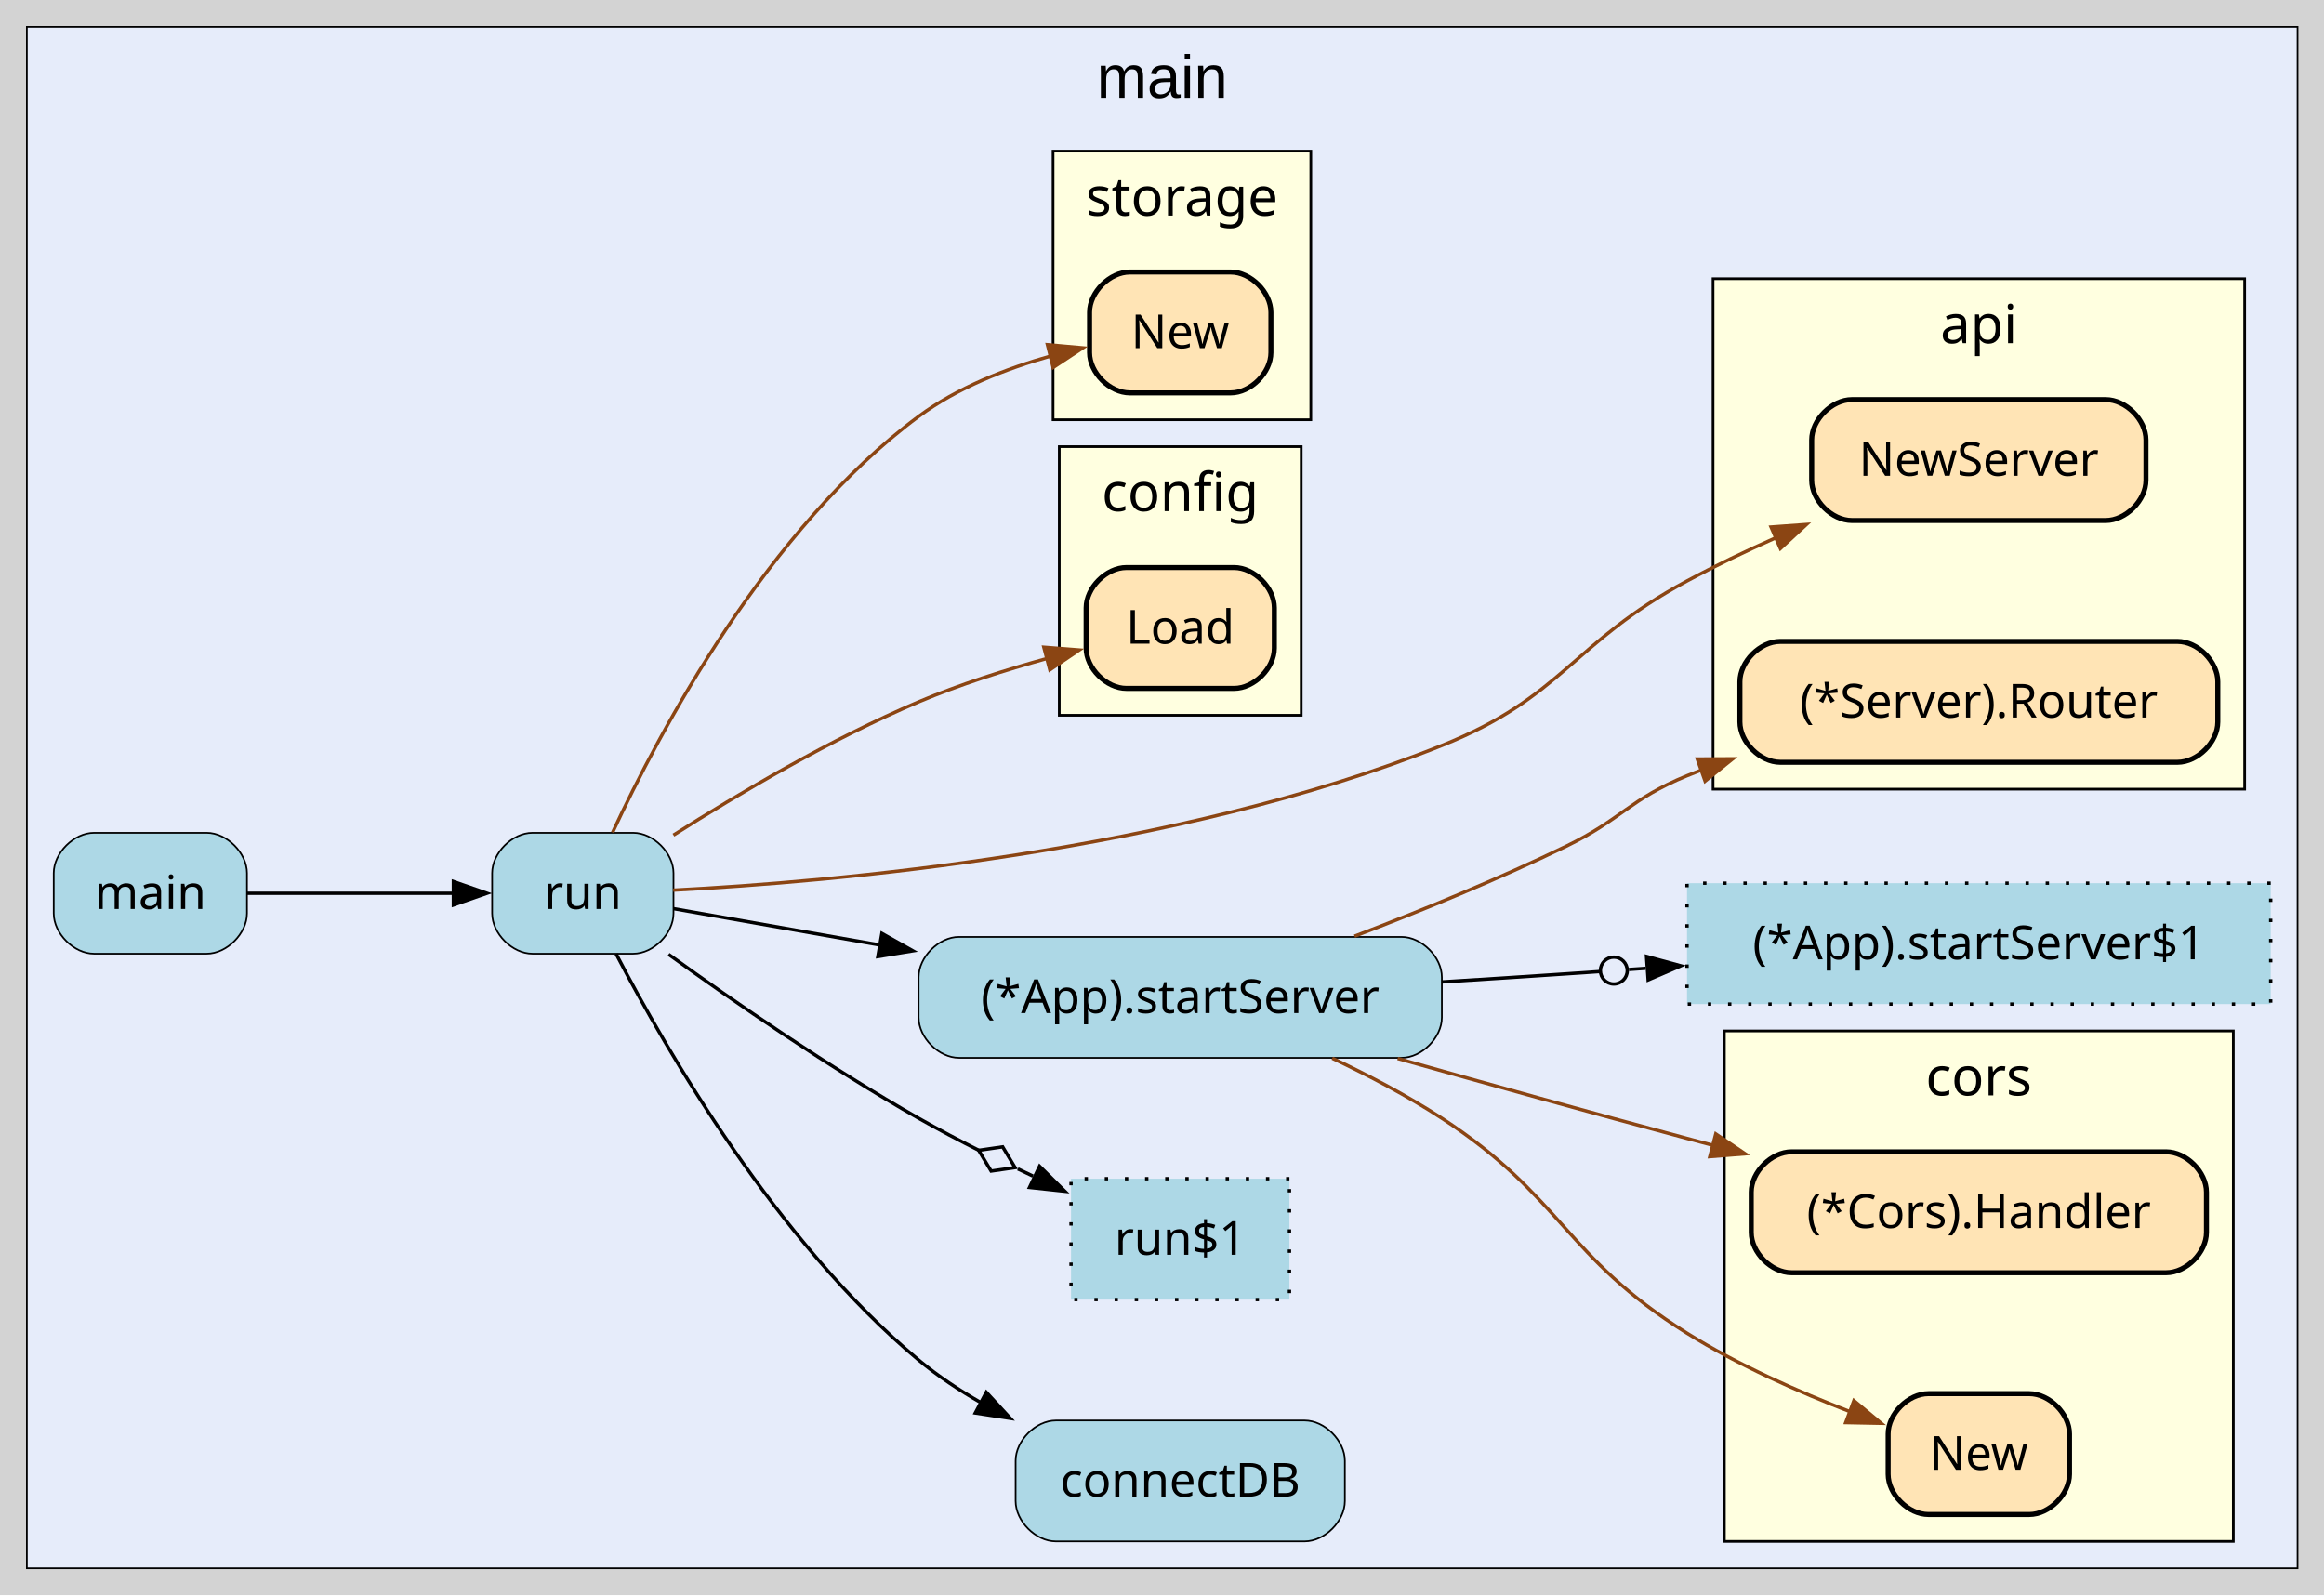
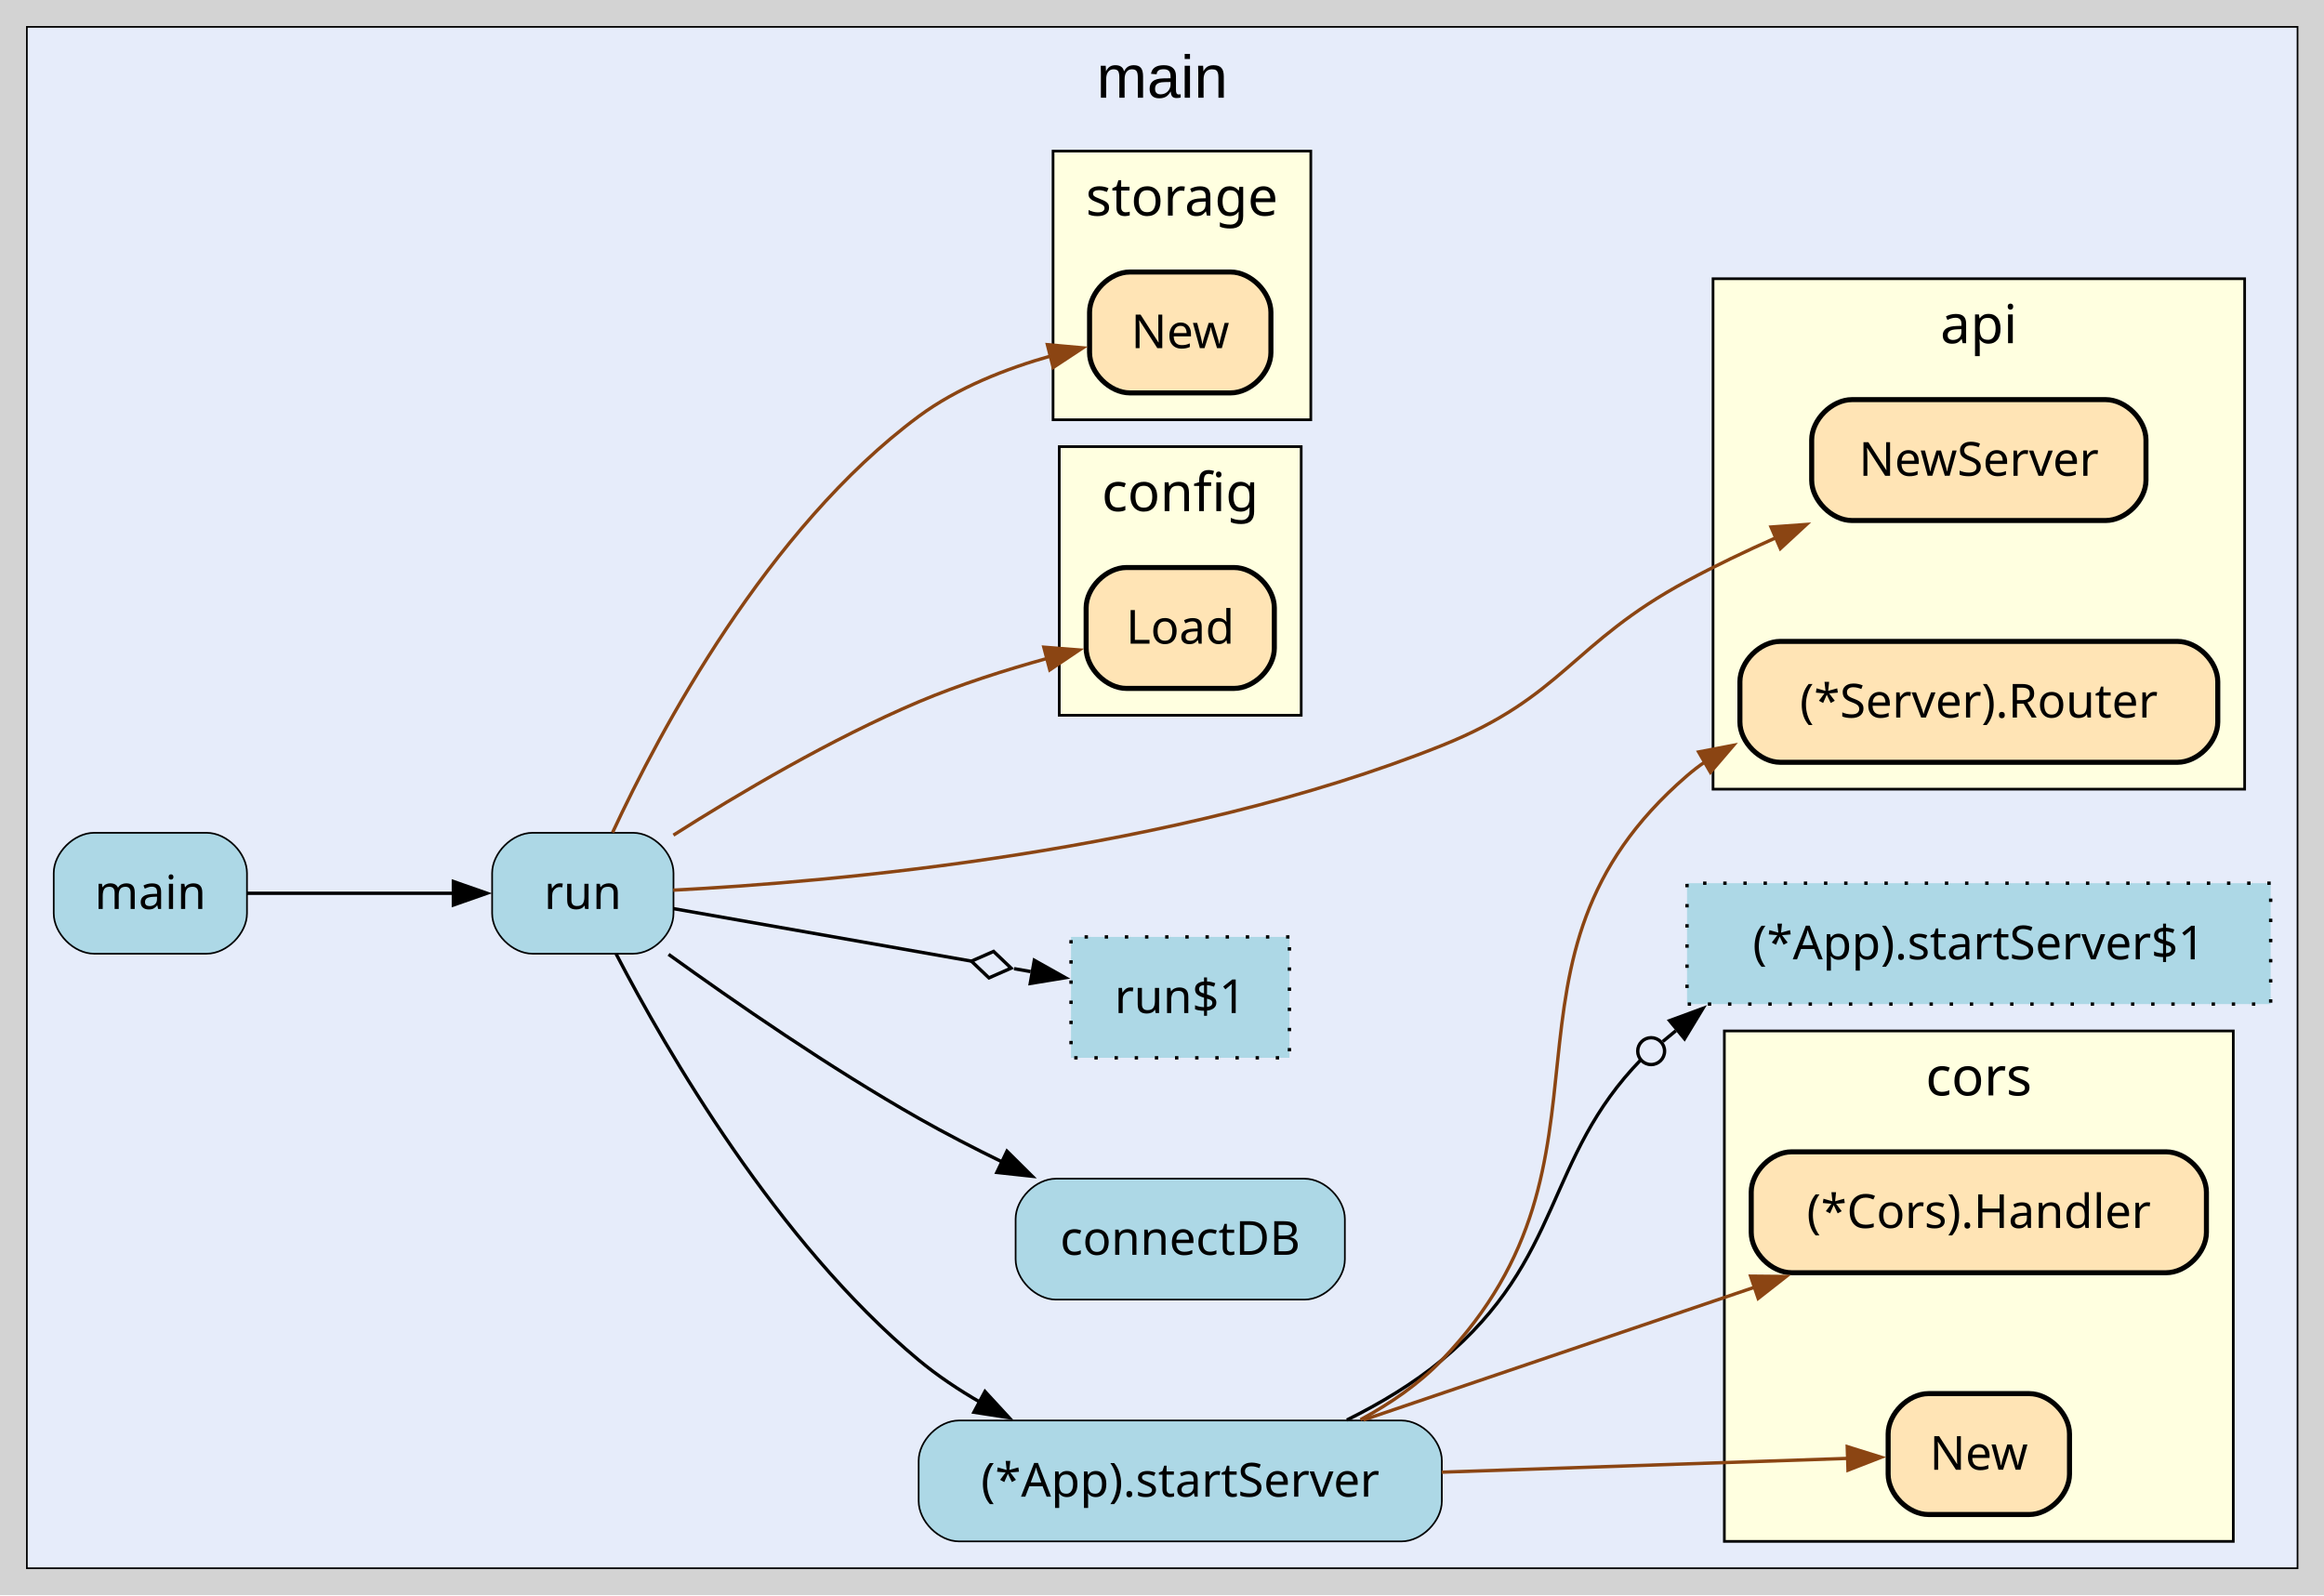
<svg xmlns="http://www.w3.org/2000/svg" xmlns:xlink="http://www.w3.org/1999/xlink" width="692pt" height="475pt" viewBox="0.00 0.00 692.00 475.00">
  <g id="graph0" class="graph" transform="scale(1 1) rotate(0) translate(0 475)">
    <polygon fill="lightgray" stroke="none" points="0,0 0,-475 692.12,-475 692.12,0 0,0" />
    <g id="clust1" class="cluster">
      <polygon fill="#e6ecfa" stroke="black" stroke-width="0.5" points="8,-8 8,-467 684.12,-467 684.12,-8 8,-8" />
      <text xml:space="preserve" text-anchor="middle" x="346.06" y="-445.9" font-family="Arial" font-size="18.00">main</text>
    </g>
    <g id="clust2" class="cluster">
      <g id="a_clust2">
        <a xlink:href="/?f=github.com/LederWorks/siros/backend/internal/api" xlink:title="package: github.com/LederWorks/siros/backend/internal/api">
          <polygon fill="lightyellow" stroke="black" stroke-width="0.8" points="510.08,-240 510.08,-392 668.37,-392 668.37,-240 510.08,-240" />
          <text xml:space="preserve" text-anchor="middle" x="589.22" y="-372.8" font-family="Tahoma bold" font-size="16.00">api</text>
        </a>
      </g>
    </g>
    <g id="clust3" class="cluster">
      <g id="a_clust3">
        <a xlink:href="/?f=github.com/LederWorks/siros/backend/internal/config" xlink:title="package: github.com/LederWorks/siros/backend/internal/config">
          <polygon fill="lightyellow" stroke="black" stroke-width="0.8" points="315.41,-262 315.41,-342 387.45,-342 387.45,-262 315.41,-262" />
          <text xml:space="preserve" text-anchor="middle" x="351.43" y="-322.8" font-family="Tahoma bold" font-size="16.00">config</text>
        </a>
      </g>
    </g>
    <g id="clust4" class="cluster">
      <g id="a_clust4">
        <a xlink:href="/?f=github.com/LederWorks/siros/backend/internal/storage" xlink:title="package: github.com/LederWorks/siros/backend/internal/storage">
          <polygon fill="lightyellow" stroke="black" stroke-width="0.8" points="313.56,-350 313.56,-430 390.31,-430 390.31,-350 313.56,-350" />
          <text xml:space="preserve" text-anchor="middle" x="351.93" y="-410.8" font-family="Tahoma bold" font-size="16.00">storage</text>
        </a>
      </g>
    </g>
    <g id="clust5" class="cluster">
      <g id="a_clust5">
        <a xlink:href="/?f=github.com/rs/cors" xlink:title="package: github.com/rs/cors">
          <polygon fill="lightyellow" stroke="black" stroke-width="0.8" points="513.45,-16 513.45,-168 664.99,-168 664.99,-16 513.45,-16" />
          <text xml:space="preserve" text-anchor="middle" x="589.22" y="-148.8" font-family="Tahoma bold" font-size="16.00">cors</text>
        </a>
      </g>
    </g>
    <g id="node1" class="node">
      <g id="a_node1">
-         <a xlink:title="github.com/LederWorks/siros/backend/cmd/siros-server.run | defined in main.go:47&#10;at main.go:65: calling [github.com/LederWorks/siros/backend/cmd/siros-server.run$1]&#10;at main.go:72: calling [github.com/LederWorks/siros/backend/internal/storage.New]&#10;at main.go:89: calling [(*github.com/LederWorks/siros/backend/cmd/siros-server.App).startServer]&#10;at main.go:55: calling [github.com/LederWorks/siros/backend/internal/config.Load]&#10;at main.go:61: calling [github.com/LederWorks/siros/backend/cmd/siros-server.connectDB]&#10;at main.go:78: calling [github.com/LederWorks/siros/backend/internal/api.NewServer]">
+         <a xlink:title="(*github.com/LederWorks/siros/backend/cmd/siros-server.App).startServer | defined in main.go:111&#10;at main.go:113: calling [github.com/rs/cors.New]&#10;at main.go:121: calling [(*github.com/LederWorks/siros/backend/internal/api.Server).Router]&#10;at main.go:137: calling [(*github.com/LederWorks/siros/backend/cmd/siros-server.App).startServer$1]&#10;at main.go:121: calling [(*github.com/rs/cors.Cors).Handler]">
+           <path fill="lightblue" stroke="black" stroke-width="0.5" d="M417.33,-52C417.33,-52 285.54,-52 285.54,-52 279.54,-52 273.54,-46 273.54,-40 273.54,-40 273.54,-28 273.54,-28 273.54,-22 279.54,-16 285.54,-16 285.54,-16 417.33,-16 417.33,-16 423.33,-16 429.33,-22 429.33,-28 429.33,-28 429.33,-40 429.33,-40 429.33,-46 423.33,-52 417.33,-52" />
+           <text xml:space="preserve" text-anchor="middle" x="351.43" y="-29.32" font-family="Verdana" font-size="14.00">(*App).startServer</text>
+         </a>
+       </g>
+     </g>
+     <g id="node2" class="node">
+       <g id="a_node2">
+         <a xlink:title="(*github.com/LederWorks/siros/backend/cmd/siros-server.App).startServer$1 | defined in main.go:137">
+           <polygon fill="lightblue" stroke="black" stroke-dasharray="1,5" points="676.12,-212 502.33,-212 502.33,-176 676.12,-176 676.12,-212" />
+           <text xml:space="preserve" text-anchor="middle" x="589.22" y="-189.32" font-family="Verdana" font-size="14.00">(*App).startServer$1</text>
+         </a>
+       </g>
+     </g>
+     <g id="edge3" class="edge">
+       <g id="a_edge3">
+         <a xlink:title="at main.go:137: calling [(*github.com/LederWorks/siros/backend/cmd/siros-server.App).startServer$1]">
+           <path fill="none" stroke="black" d="M401.05,-52.14C410.98,-57.07 420.94,-63.03 429.33,-70 465.66,-100.22 459.8,-129.87 488.79,-159.63" />
+           <polygon fill="black" stroke="black" points="497.14,-171.06 507.08,-174.72 501.59,-165.66 497.14,-171.06" />
+           <polyline fill="none" stroke="black" points="498.98,-168.04 495.12,-164.86" />
+           <ellipse fill="none" stroke="black" cx="491.65" cy="-161.99" rx="4" ry="4" />
+         </a>
+       </g>
+     </g>
+     <g id="node7" class="node">
+       <g id="a_node7">
+         <a xlink:title="(*github.com/LederWorks/siros/backend/internal/api.Server).Router | defined in server.go:53">
+           <path fill="moccasin" stroke="black" stroke-width="1.5" d="M648.37,-284C648.37,-284 530.08,-284 530.08,-284 524.08,-284 518.08,-278 518.08,-272 518.08,-272 518.08,-260 518.08,-260 518.08,-254 524.08,-248 530.08,-248 530.08,-248 648.37,-248 648.37,-248 654.37,-248 660.37,-254 660.37,-260 660.37,-260 660.37,-272 660.37,-272 660.37,-278 654.37,-284 648.37,-284" />
+           <text xml:space="preserve" text-anchor="middle" x="589.22" y="-261.32" font-family="Verdana" font-size="14.00">(*Server).Router</text>
+         </a>
+       </g>
+     </g>
+     <g id="edge2" class="edge">
+       <g id="a_edge2">
+         <a xlink:title="at main.go:121: calling [(*github.com/LederWorks/siros/backend/internal/api.Server).Router]">
+           <path fill="none" stroke="saddlebrown" d="M405.1,-52.24C413.96,-57.02 422.49,-62.88 429.33,-70 487.41,-130.49 438.85,-189.2 502.33,-244 504.03,-245.47 505.82,-246.85 507.68,-248.13" />
+           <polygon fill="saddlebrown" stroke="saddlebrown" points="505.79,-251.08 516.19,-253.07 509.3,-245.02 505.79,-251.08" />
+         </a>
+       </g>
+     </g>
+     <g id="node11" class="node">
+       <g id="a_node11">
+         <a xlink:title="github.com/rs/cors.New | defined in cors.go:132">
+           <path fill="moccasin" stroke="black" stroke-width="1.5" d="M604.22,-60C604.22,-60 574.22,-60 574.22,-60 568.22,-60 562.22,-54 562.22,-48 562.22,-48 562.22,-36 562.22,-36 562.22,-30 568.22,-24 574.22,-24 574.22,-24 604.22,-24 604.22,-24 610.22,-24 616.22,-30 616.22,-36 616.22,-36 616.22,-48 616.22,-48 616.22,-54 610.22,-60 604.22,-60" />
+           <text xml:space="preserve" text-anchor="middle" x="589.22" y="-37.33" font-family="Verdana" font-size="14.00">New</text>
+         </a>
+       </g>
+     </g>
+     <g id="edge1" class="edge">
+       <g id="a_edge1">
+         <a xlink:title="at main.go:113: calling [github.com/rs/cors.New]">
+           <path fill="none" stroke="saddlebrown" d="M429.32,-36.61C469.89,-37.99 517.87,-39.61 550.41,-40.72" />
+           <polygon fill="saddlebrown" stroke="saddlebrown" points="550.04,-44.21 560.15,-41.05 550.27,-37.21 550.04,-44.21" />
+         </a>
+       </g>
+     </g>
+     <g id="node12" class="node">
+       <g id="a_node12">
+         <a xlink:title="(*github.com/rs/cors.Cors).Handler | defined in cors.go:264">
+           <path fill="moccasin" stroke="black" stroke-width="1.5" d="M644.99,-132C644.99,-132 533.45,-132 533.45,-132 527.45,-132 521.45,-126 521.45,-120 521.45,-120 521.45,-108 521.45,-108 521.45,-102 527.45,-96 533.45,-96 533.45,-96 644.99,-96 644.99,-96 650.99,-96 656.99,-102 656.99,-108 656.99,-108 656.99,-120 656.99,-120 656.99,-126 650.99,-132 644.99,-132" />
+           <text xml:space="preserve" text-anchor="middle" x="589.22" y="-109.33" font-family="Verdana" font-size="14.00">(*Cors).Handler</text>
+         </a>
+       </g>
+     </g>
+     <g id="edge8" class="edge">
+       <g id="a_edge8">
+         <a xlink:title="at main.go:121: calling [(*github.com/rs/cors.Cors).Handler]">
+           <path fill="none" stroke="saddlebrown" d="M405.94,-52.15C440.57,-63.9 485.88,-79.28 522.67,-91.76" />
+           <polygon fill="saddlebrown" stroke="saddlebrown" points="521.27,-94.98 531.86,-94.88 523.52,-88.35 521.27,-94.98" />
+         </a>
+       </g>
+     </g>
+     <g id="node3" class="node">
+       <g id="a_node3">
+         <a xlink:title="github.com/LederWorks/siros/backend/cmd/siros-server.run | defined in main.go:47&#10;at main.go:55: calling [github.com/LederWorks/siros/backend/internal/config.Load]&#10;at main.go:61: calling [github.com/LederWorks/siros/backend/cmd/siros-server.connectDB]&#10;at main.go:78: calling [github.com/LederWorks/siros/backend/internal/api.NewServer]&#10;at main.go:89: calling [(*github.com/LederWorks/siros/backend/cmd/siros-server.App).startServer]&#10;at main.go:65: calling [github.com/LederWorks/siros/backend/cmd/siros-server.run$1]&#10;at main.go:72: calling [github.com/LederWorks/siros/backend/internal/storage.New]">
          <path fill="lightblue" stroke="black" stroke-width="0.5" d="M188.54,-227C188.54,-227 158.54,-227 158.54,-227 152.54,-227 146.54,-221 146.54,-215 146.54,-215 146.54,-203 146.54,-203 146.54,-197 152.54,-191 158.54,-191 158.54,-191 188.54,-191 188.54,-191 194.54,-191 200.54,-197 200.54,-203 200.54,-203 200.54,-215 200.54,-215 200.54,-221 194.54,-227 188.54,-227" />
          <text xml:space="preserve" text-anchor="middle" x="173.54" y="-204.32" font-family="Verdana" font-size="14.00">run</text>
        </a>
      </g>
    </g>
-     <g id="node2" class="node">
-       <g id="a_node2">
-         <a xlink:title="github.com/LederWorks/siros/backend/cmd/siros-server.connectDB | defined in main.go:92">
-           <path fill="lightblue" stroke="black" stroke-width="0.5" d="M388.45,-52C388.45,-52 314.41,-52 314.41,-52 308.41,-52 302.41,-46 302.41,-40 302.41,-40 302.41,-28 302.41,-28 302.41,-22 308.41,-16 314.41,-16 314.41,-16 388.45,-16 388.45,-16 394.45,-16 400.45,-22 400.45,-28 400.45,-28 400.45,-40 400.45,-40 400.45,-46 394.45,-52 388.45,-52" />
-           <text xml:space="preserve" text-anchor="middle" x="351.43" y="-29.32" font-family="Verdana" font-size="14.00">connectDB</text>
-         </a>
-       </g>
-     </g>
-     <g id="edge8" class="edge">
-       <g id="a_edge8">
-         <a xlink:title="at main.go:61: calling [github.com/LederWorks/siros/backend/cmd/siros-server.connectDB]">
-           <path fill="none" stroke="black" d="M183.45,-190.95C198.49,-162.06 231.44,-105.09 273.54,-70 279.25,-65.24 285.68,-60.97 292.35,-57.16" />
-           <polygon fill="black" stroke="black" points="293.68,-60.42 300.87,-52.63 290.4,-54.23 293.68,-60.42" />
-         </a>
-       </g>
-     </g>
-     <g id="node3" class="node">
-       <g id="a_node3">
-         <a xlink:title="github.com/LederWorks/siros/backend/cmd/siros-server.run$1 | defined in main.go:65">
-           <polygon fill="lightblue" stroke="black" stroke-dasharray="1,5" points="383.95,-124 318.91,-124 318.91,-88 383.95,-88 383.95,-124" />
-           <text xml:space="preserve" text-anchor="middle" x="351.43" y="-101.33" font-family="Verdana" font-size="14.00">run$1</text>
-         </a>
-       </g>
-     </g>
-     <g id="edge1" class="edge">
-       <g id="a_edge1">
-         <a xlink:title="at main.go:65: calling [github.com/LederWorks/siros/backend/cmd/siros-server.run$1]">
-           <path fill="none" stroke="black" d="M199.07,-190.81C218.7,-176.65 247.19,-156.96 273.54,-142 279.37,-138.69 285.56,-135.42 291.79,-132.28" />
-           <polygon fill="black" stroke="black" points="309.54,-127.72 317.08,-120.27 306.54,-121.4 309.54,-127.72" />
-           <polyline fill="none" stroke="black" points="307.59,-124.77 303.07,-126.92" />
-           <polygon fill="none" stroke="black" points="291.42,-132.45 295.12,-126.27 302.26,-127.3 298.56,-133.49 291.42,-132.45" />
+     <g id="edge7" class="edge">
+       <g id="a_edge7">
+         <a xlink:title="at main.go:89: calling [(*github.com/LederWorks/siros/backend/cmd/siros-server.App).startServer]">
+           <path fill="none" stroke="black" d="M183.45,-190.95C198.49,-162.06 231.44,-105.09 273.54,-70 279.17,-65.31 285.51,-61.08 292.08,-57.31" />
+           <polygon fill="black" stroke="black" points="293.29,-60.63 300.47,-52.84 290,-54.46 293.29,-60.63" />
        </a>
      </g>
    </g>
    <g id="node4" class="node">
      <g id="a_node4">
-         <a xlink:title="(*github.com/LederWorks/siros/backend/cmd/siros-server.App).startServer | defined in main.go:111&#10;at main.go:113: calling [github.com/rs/cors.New]&#10;at main.go:121: calling [(*github.com/LederWorks/siros/backend/internal/api.Server).Router]&#10;at main.go:137: calling [(*github.com/LederWorks/siros/backend/cmd/siros-server.App).startServer$1]&#10;at main.go:121: calling [(*github.com/rs/cors.Cors).Handler]">
-           <path fill="lightblue" stroke="black" stroke-width="0.5" d="M417.33,-196C417.33,-196 285.54,-196 285.54,-196 279.54,-196 273.54,-190 273.54,-184 273.54,-184 273.54,-172 273.54,-172 273.54,-166 279.54,-160 285.54,-160 285.54,-160 417.33,-160 417.33,-160 423.33,-160 429.33,-166 429.33,-172 429.33,-172 429.33,-184 429.33,-184 429.33,-190 423.33,-196 417.33,-196" />
-           <text xml:space="preserve" text-anchor="middle" x="351.43" y="-173.32" font-family="Verdana" font-size="14.00">(*App).startServer</text>
+         <a xlink:title="github.com/LederWorks/siros/backend/cmd/siros-server.connectDB | defined in main.go:92">
+           <path fill="lightblue" stroke="black" stroke-width="0.5" d="M388.45,-124C388.45,-124 314.41,-124 314.41,-124 308.41,-124 302.41,-118 302.41,-112 302.41,-112 302.41,-100 302.41,-100 302.41,-94 308.41,-88 314.41,-88 314.41,-88 388.45,-88 388.45,-88 394.45,-88 400.45,-94 400.45,-100 400.45,-100 400.45,-112 400.45,-112 400.45,-118 394.45,-124 388.45,-124" />
+           <text xml:space="preserve" text-anchor="middle" x="351.43" y="-101.33" font-family="Verdana" font-size="14.00">connectDB</text>
+         </a>
+       </g>
+     </g>
+     <g id="edge5" class="edge">
+       <g id="a_edge5">
+         <a xlink:title="at main.go:61: calling [github.com/LederWorks/siros/backend/cmd/siros-server.connectDB]">
+           <path fill="none" stroke="black" d="M199.07,-190.81C218.7,-176.65 247.19,-156.96 273.54,-142 281.47,-137.5 290.05,-133.07 298.52,-128.94" />
+           <polygon fill="black" stroke="black" points="299.84,-132.19 307.36,-124.73 296.83,-125.87 299.84,-132.19" />
+         </a>
+       </g>
+     </g>
+     <g id="node5" class="node">
+       <g id="a_node5">
+         <a xlink:title="github.com/LederWorks/siros/backend/cmd/siros-server.run$1 | defined in main.go:65">
+           <polygon fill="lightblue" stroke="black" stroke-dasharray="1,5" points="383.95,-196 318.91,-196 318.91,-160 383.95,-160 383.95,-196" />
+           <text xml:space="preserve" text-anchor="middle" x="351.43" y="-173.32" font-family="Verdana" font-size="14.00">run$1</text>
+         </a>
+       </g>
+     </g>
+     <g id="edge9" class="edge">
+       <g id="a_edge9">
+         <a xlink:title="at main.go:65: calling [github.com/LederWorks/siros/backend/cmd/siros-server.run$1]">
+           <path fill="none" stroke="black" d="M200.49,-204.43C223.95,-200.29 259.38,-194.05 289.91,-188.67" />
+           <polygon fill="black" stroke="black" points="307.98,-189.04 317.22,-183.85 306.77,-182.14 307.98,-189.04" />
+           <polyline fill="none" stroke="black" points="306.88,-185.68 301.96,-186.54" />
+           <polygon fill="none" stroke="black" points="289.25,-188.78 294.47,-183.8 301.07,-186.7 295.85,-191.68 289.25,-188.78" />
+         </a>
+       </g>
+     </g>
+     <g id="node8" class="node">
+       <g id="a_node8">
+         <a xlink:title="github.com/LederWorks/siros/backend/internal/api.NewServer | defined in server.go:31">
+           <path fill="moccasin" stroke="black" stroke-width="1.5" d="M626.99,-356C626.99,-356 551.45,-356 551.45,-356 545.45,-356 539.45,-350 539.45,-344 539.45,-344 539.45,-332 539.45,-332 539.45,-326 545.45,-320 551.45,-320 551.45,-320 626.99,-320 626.99,-320 632.99,-320 638.99,-326 638.99,-332 638.99,-332 638.99,-344 638.99,-344 638.99,-350 632.99,-356 626.99,-356" />
+           <text xml:space="preserve" text-anchor="middle" x="589.22" y="-333.32" font-family="Verdana" font-size="14.00">NewServer</text>
        </a>
      </g>
    </g>
    <g id="edge6" class="edge">
      <g id="a_edge6">
-         <a xlink:title="at main.go:89: calling [(*github.com/LederWorks/siros/backend/cmd/siros-server.App).startServer]">
-           <path fill="none" stroke="black" d="M200.49,-204.43C217.08,-201.5 239.66,-197.52 262.26,-193.54" />
-           <polygon fill="black" stroke="black" points="262.59,-197.04 271.83,-191.85 261.38,-190.14 262.59,-197.04" />
-         </a>
-       </g>
-     </g>
-     <g id="node7" class="node">
-       <g id="a_node7">
-         <a xlink:title="github.com/LederWorks/siros/backend/internal/api.NewServer | defined in server.go:30">
-           <path fill="moccasin" stroke="black" stroke-width="1.5" d="M626.99,-356C626.99,-356 551.45,-356 551.45,-356 545.45,-356 539.45,-350 539.45,-344 539.45,-344 539.45,-332 539.45,-332 539.45,-326 545.45,-320 551.45,-320 551.45,-320 626.99,-320 626.99,-320 632.99,-320 638.99,-326 638.99,-332 638.99,-332 638.99,-344 638.99,-344 638.99,-350 632.99,-356 626.99,-356" />
-           <text xml:space="preserve" text-anchor="middle" x="589.22" y="-333.32" font-family="Verdana" font-size="14.00">NewServer</text>
-         </a>
-       </g>
-     </g>
-     <g id="edge9" class="edge">
-       <g id="a_edge9">
        <a xlink:title="at main.go:78: calling [github.com/LederWorks/siros/backend/internal/api.NewServer]">
          <path fill="none" stroke="saddlebrown" d="M200.45,-209.92C247.62,-212.36 349.95,-221.2 429.33,-253 465.6,-267.53 467.93,-283.47 502.33,-302 510.72,-306.52 519.8,-310.86 528.81,-314.88" />
          <polygon fill="saddlebrown" stroke="saddlebrown" points="527.35,-318.06 537.91,-318.83 530.13,-311.64 527.35,-318.06" />
        </a>
      </g>
    </g>
    <g id="node9" class="node">
      <g id="a_node9">
-         <a xlink:title="github.com/LederWorks/siros/backend/internal/config.Load | defined in config.go:108">
+         <a xlink:title="github.com/LederWorks/siros/backend/internal/config.Load | defined in config.go:110">
          <path fill="moccasin" stroke="black" stroke-width="1.5" d="M367.45,-306C367.45,-306 335.41,-306 335.41,-306 329.41,-306 323.41,-300 323.41,-294 323.41,-294 323.41,-282 323.41,-282 323.41,-276 329.41,-270 335.41,-270 335.41,-270 367.45,-270 367.45,-270 373.45,-270 379.45,-276 379.45,-282 379.45,-282 379.45,-294 379.45,-294 379.45,-300 373.45,-306 367.45,-306" />
          <text xml:space="preserve" text-anchor="middle" x="351.43" y="-283.32" font-family="Verdana" font-size="14.00">Load</text>
        </a>
      </g>
    </g>
-     <g id="edge7" class="edge">
-       <g id="a_edge7">
+     <g id="edge4" class="edge">
+       <g id="a_edge4">
        <a xlink:title="at main.go:55: calling [github.com/LederWorks/siros/backend/internal/config.Load]">
          <path fill="none" stroke="saddlebrown" d="M200.52,-226.31C219.98,-238.68 247.61,-255.02 273.54,-266 285.68,-271.14 299.39,-275.49 311.84,-278.94" />
          <polygon fill="saddlebrown" stroke="saddlebrown" points="310.81,-282.28 321.37,-281.45 312.59,-275.52 310.81,-282.28" />
        </a>
      </g>
    </g>
    <g id="node10" class="node">
      <g id="a_node10">
        <a xlink:title="github.com/LederWorks/siros/backend/internal/storage.New | defined in storage.go:24">
          <path fill="moccasin" stroke="black" stroke-width="1.5" d="M366.43,-394C366.43,-394 336.43,-394 336.43,-394 330.43,-394 324.43,-388 324.43,-382 324.43,-382 324.43,-370 324.43,-370 324.43,-364 330.43,-358 336.43,-358 336.43,-358 366.43,-358 366.43,-358 372.43,-358 378.43,-364 378.43,-370 378.43,-370 378.43,-382 378.43,-382 378.43,-388 372.43,-394 366.43,-394" />
          <text xml:space="preserve" text-anchor="middle" x="351.43" y="-371.32" font-family="Verdana" font-size="14.00">New</text>
        </a>
      </g>
    </g>
-     <g id="edge2" class="edge">
-       <g id="a_edge2">
+     <g id="edge10" class="edge">
+       <g id="a_edge10">
        <a xlink:title="at main.go:72: calling [github.com/LederWorks/siros/backend/internal/storage.New]">
          <path fill="none" stroke="saddlebrown" d="M182.4,-227.09C196.38,-257.18 228.4,-317.52 273.54,-351 285.08,-359.56 299.68,-365.27 313.05,-369.04" />
          <polygon fill="saddlebrown" stroke="saddlebrown" points="311.88,-372.36 322.44,-371.41 313.59,-365.57 311.88,-372.36" />
-         </a>
-       </g>
-     </g>
-     <g id="node5" class="node">
-       <g id="a_node5">
-         <a xlink:title="(*github.com/LederWorks/siros/backend/cmd/siros-server.App).startServer$1 | defined in main.go:137">
-           <polygon fill="lightblue" stroke="black" stroke-dasharray="1,5" points="676.12,-212 502.33,-212 502.33,-176 676.12,-176 676.12,-212" />
-           <text xml:space="preserve" text-anchor="middle" x="589.22" y="-189.32" font-family="Verdana" font-size="14.00">(*App).startServer$1</text>
-         </a>
-       </g>
-     </g>
-     <g id="edge5" class="edge">
-       <g id="a_edge5">
-         <a xlink:title="at main.go:137: calling [(*github.com/LederWorks/siros/backend/cmd/siros-server.App).startServer$1]">
-           <path fill="none" stroke="black" d="M429.33,-182.6C441.7,-183.37 454.37,-184.19 466.33,-185 469.76,-185.23 473.23,-185.47 476.75,-185.71" />
-           <polygon fill="black" stroke="black" points="490.27,-190.18 500.49,-187.39 490.76,-183.2 490.27,-190.18" />
-           <polyline fill="none" stroke="black" points="490.01,-186.65 485.03,-186.3" />
-           <ellipse fill="none" stroke="black" cx="480.54" cy="-185.98" rx="4" ry="4" />
-         </a>
-       </g>
-     </g>
-     <g id="node8" class="node">
-       <g id="a_node8">
-         <a xlink:title="(*github.com/LederWorks/siros/backend/internal/api.Server).Router | defined in server.go:52">
-           <path fill="moccasin" stroke="black" stroke-width="1.5" d="M648.37,-284C648.37,-284 530.08,-284 530.08,-284 524.08,-284 518.08,-278 518.08,-272 518.08,-272 518.08,-260 518.08,-260 518.08,-254 524.08,-248 530.08,-248 530.08,-248 648.37,-248 648.37,-248 654.37,-248 660.37,-254 660.37,-260 660.37,-260 660.37,-272 660.37,-272 660.37,-278 654.37,-284 648.37,-284" />
-           <text xml:space="preserve" text-anchor="middle" x="589.22" y="-261.32" font-family="Verdana" font-size="14.00">(*Server).Router</text>
-         </a>
-       </g>
-     </g>
-     <g id="edge4" class="edge">
-       <g id="a_edge4">
-         <a xlink:title="at main.go:121: calling [(*github.com/LederWorks/siros/backend/internal/api.Server).Router]">
-           <path fill="none" stroke="saddlebrown" d="M403.32,-196.21C423.26,-203.83 446.15,-213.2 466.33,-223 482.99,-231.09 485.19,-236.97 502.33,-244 503.84,-244.62 505.38,-245.23 506.93,-245.82" />
-           <polygon fill="saddlebrown" stroke="saddlebrown" points="505.38,-248.98 515.97,-249.04 507.72,-242.39 505.38,-248.98" />
-         </a>
-       </g>
-     </g>
-     <g id="node11" class="node">
-       <g id="a_node11">
-         <a xlink:title="github.com/rs/cors.New | defined in cors.go:132">
-           <path fill="moccasin" stroke="black" stroke-width="1.5" d="M604.22,-60C604.22,-60 574.22,-60 574.22,-60 568.22,-60 562.22,-54 562.22,-48 562.22,-48 562.22,-36 562.22,-36 562.22,-30 568.22,-24 574.22,-24 574.22,-24 604.22,-24 604.22,-24 610.22,-24 616.22,-30 616.22,-36 616.22,-36 616.22,-48 616.22,-48 616.22,-54 610.22,-60 604.22,-60" />
-           <text xml:space="preserve" text-anchor="middle" x="589.22" y="-37.33" font-family="Verdana" font-size="14.00">New</text>
-         </a>
-       </g>
-     </g>
-     <g id="edge3" class="edge">
-       <g id="a_edge3">
-         <a xlink:title="at main.go:113: calling [github.com/rs/cors.New]">
-           <path fill="none" stroke="saddlebrown" d="M396.69,-159.88C407.69,-154.68 419.21,-148.61 429.33,-142 465.45,-118.4 465.73,-100.86 502.33,-78 517.48,-68.53 535.56,-60.53 551.21,-54.5" />
-           <polygon fill="saddlebrown" stroke="saddlebrown" points="552.02,-57.93 560.17,-51.16 549.58,-51.37 552.02,-57.93" />
-         </a>
-       </g>
-     </g>
-     <g id="node12" class="node">
-       <g id="a_node12">
-         <a xlink:title="(*github.com/rs/cors.Cors).Handler | defined in cors.go:264">
-           <path fill="moccasin" stroke="black" stroke-width="1.5" d="M644.99,-132C644.99,-132 533.45,-132 533.45,-132 527.45,-132 521.45,-126 521.45,-120 521.45,-120 521.45,-108 521.45,-108 521.45,-102 527.45,-96 533.45,-96 533.45,-96 644.99,-96 644.99,-96 650.99,-96 656.99,-102 656.99,-108 656.99,-108 656.99,-120 656.99,-120 656.99,-126 650.99,-132 644.99,-132" />
-           <text xml:space="preserve" text-anchor="middle" x="589.22" y="-109.33" font-family="Verdana" font-size="14.00">(*Cors).Handler</text>
-         </a>
-       </g>
-     </g>
-     <g id="edge10" class="edge">
-       <g id="a_edge10">
-         <a xlink:title="at main.go:121: calling [(*github.com/rs/cors.Cors).Handler]">
-           <path fill="none" stroke="saddlebrown" d="M416.17,-159.8C442.77,-152.3 474.01,-143.59 502.33,-136 504.9,-135.31 507.52,-134.61 510.16,-133.91" />
-           <polygon fill="saddlebrown" stroke="saddlebrown" points="510.89,-137.34 519.67,-131.41 509.11,-130.57 510.89,-137.34" />
        </a>
      </g>
    </g>
    <g id="node6" class="node">
      <g id="a_node6">
        <a xlink:title="github.com/LederWorks/siros/backend/cmd/siros-server.main | defined in main.go:41&#10;at main.go:42: calling [github.com/LederWorks/siros/backend/cmd/siros-server.run]">
          <path fill="lightblue" stroke="black" stroke-width="0.5" d="M61.54,-227C61.54,-227 28,-227 28,-227 22,-227 16,-221 16,-215 16,-215 16,-203 16,-203 16,-197 22,-191 28,-191 28,-191 61.54,-191 61.54,-191 67.54,-191 73.54,-197 73.54,-203 73.54,-203 73.54,-215 73.54,-215 73.54,-221 67.54,-227 61.54,-227" />
          <text xml:space="preserve" text-anchor="middle" x="44.77" y="-204.32" font-family="Verdana" font-size="14.00">main</text>
        </a>
      </g>
    </g>
    <g id="edge11" class="edge">
      <g id="a_edge11">
        <a xlink:title="at main.go:42: calling [github.com/LederWorks/siros/backend/cmd/siros-server.run]">
          <path fill="none" stroke="black" d="M73.59,-209C91.66,-209 115.44,-209 135.15,-209" />
          <polygon fill="black" stroke="black" points="135,-212.5 145,-209 135,-205.5 135,-212.5" />
        </a>
      </g>
    </g>
  </g>
</svg>
